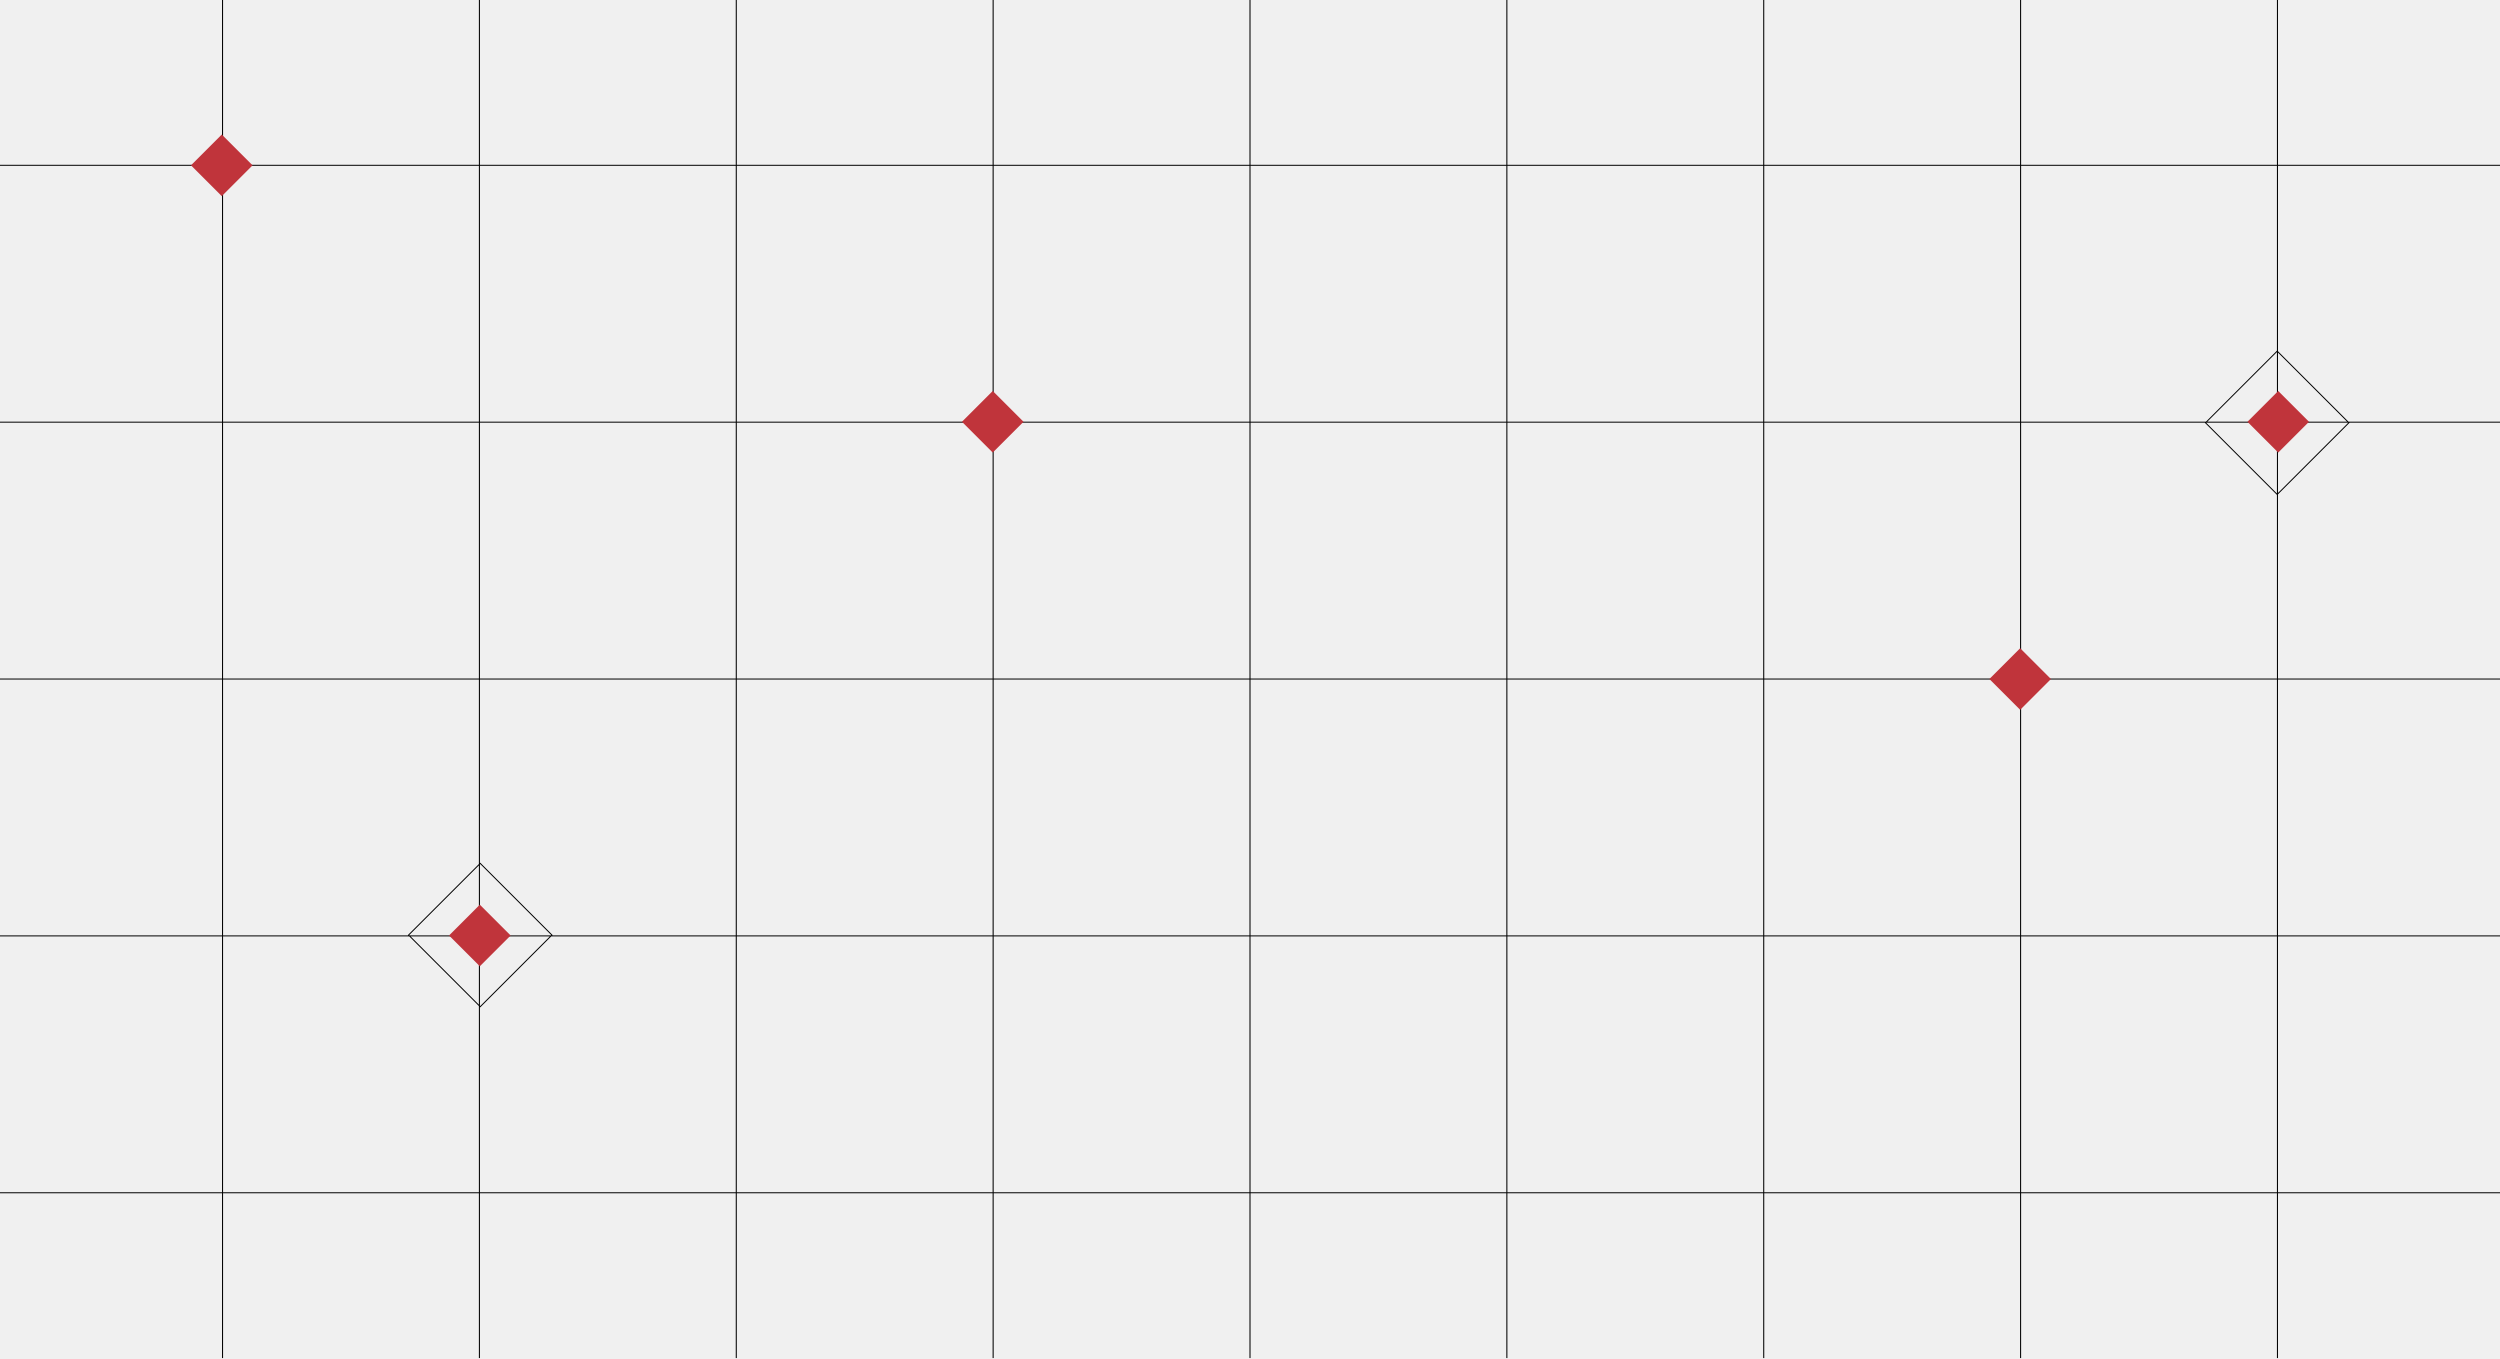
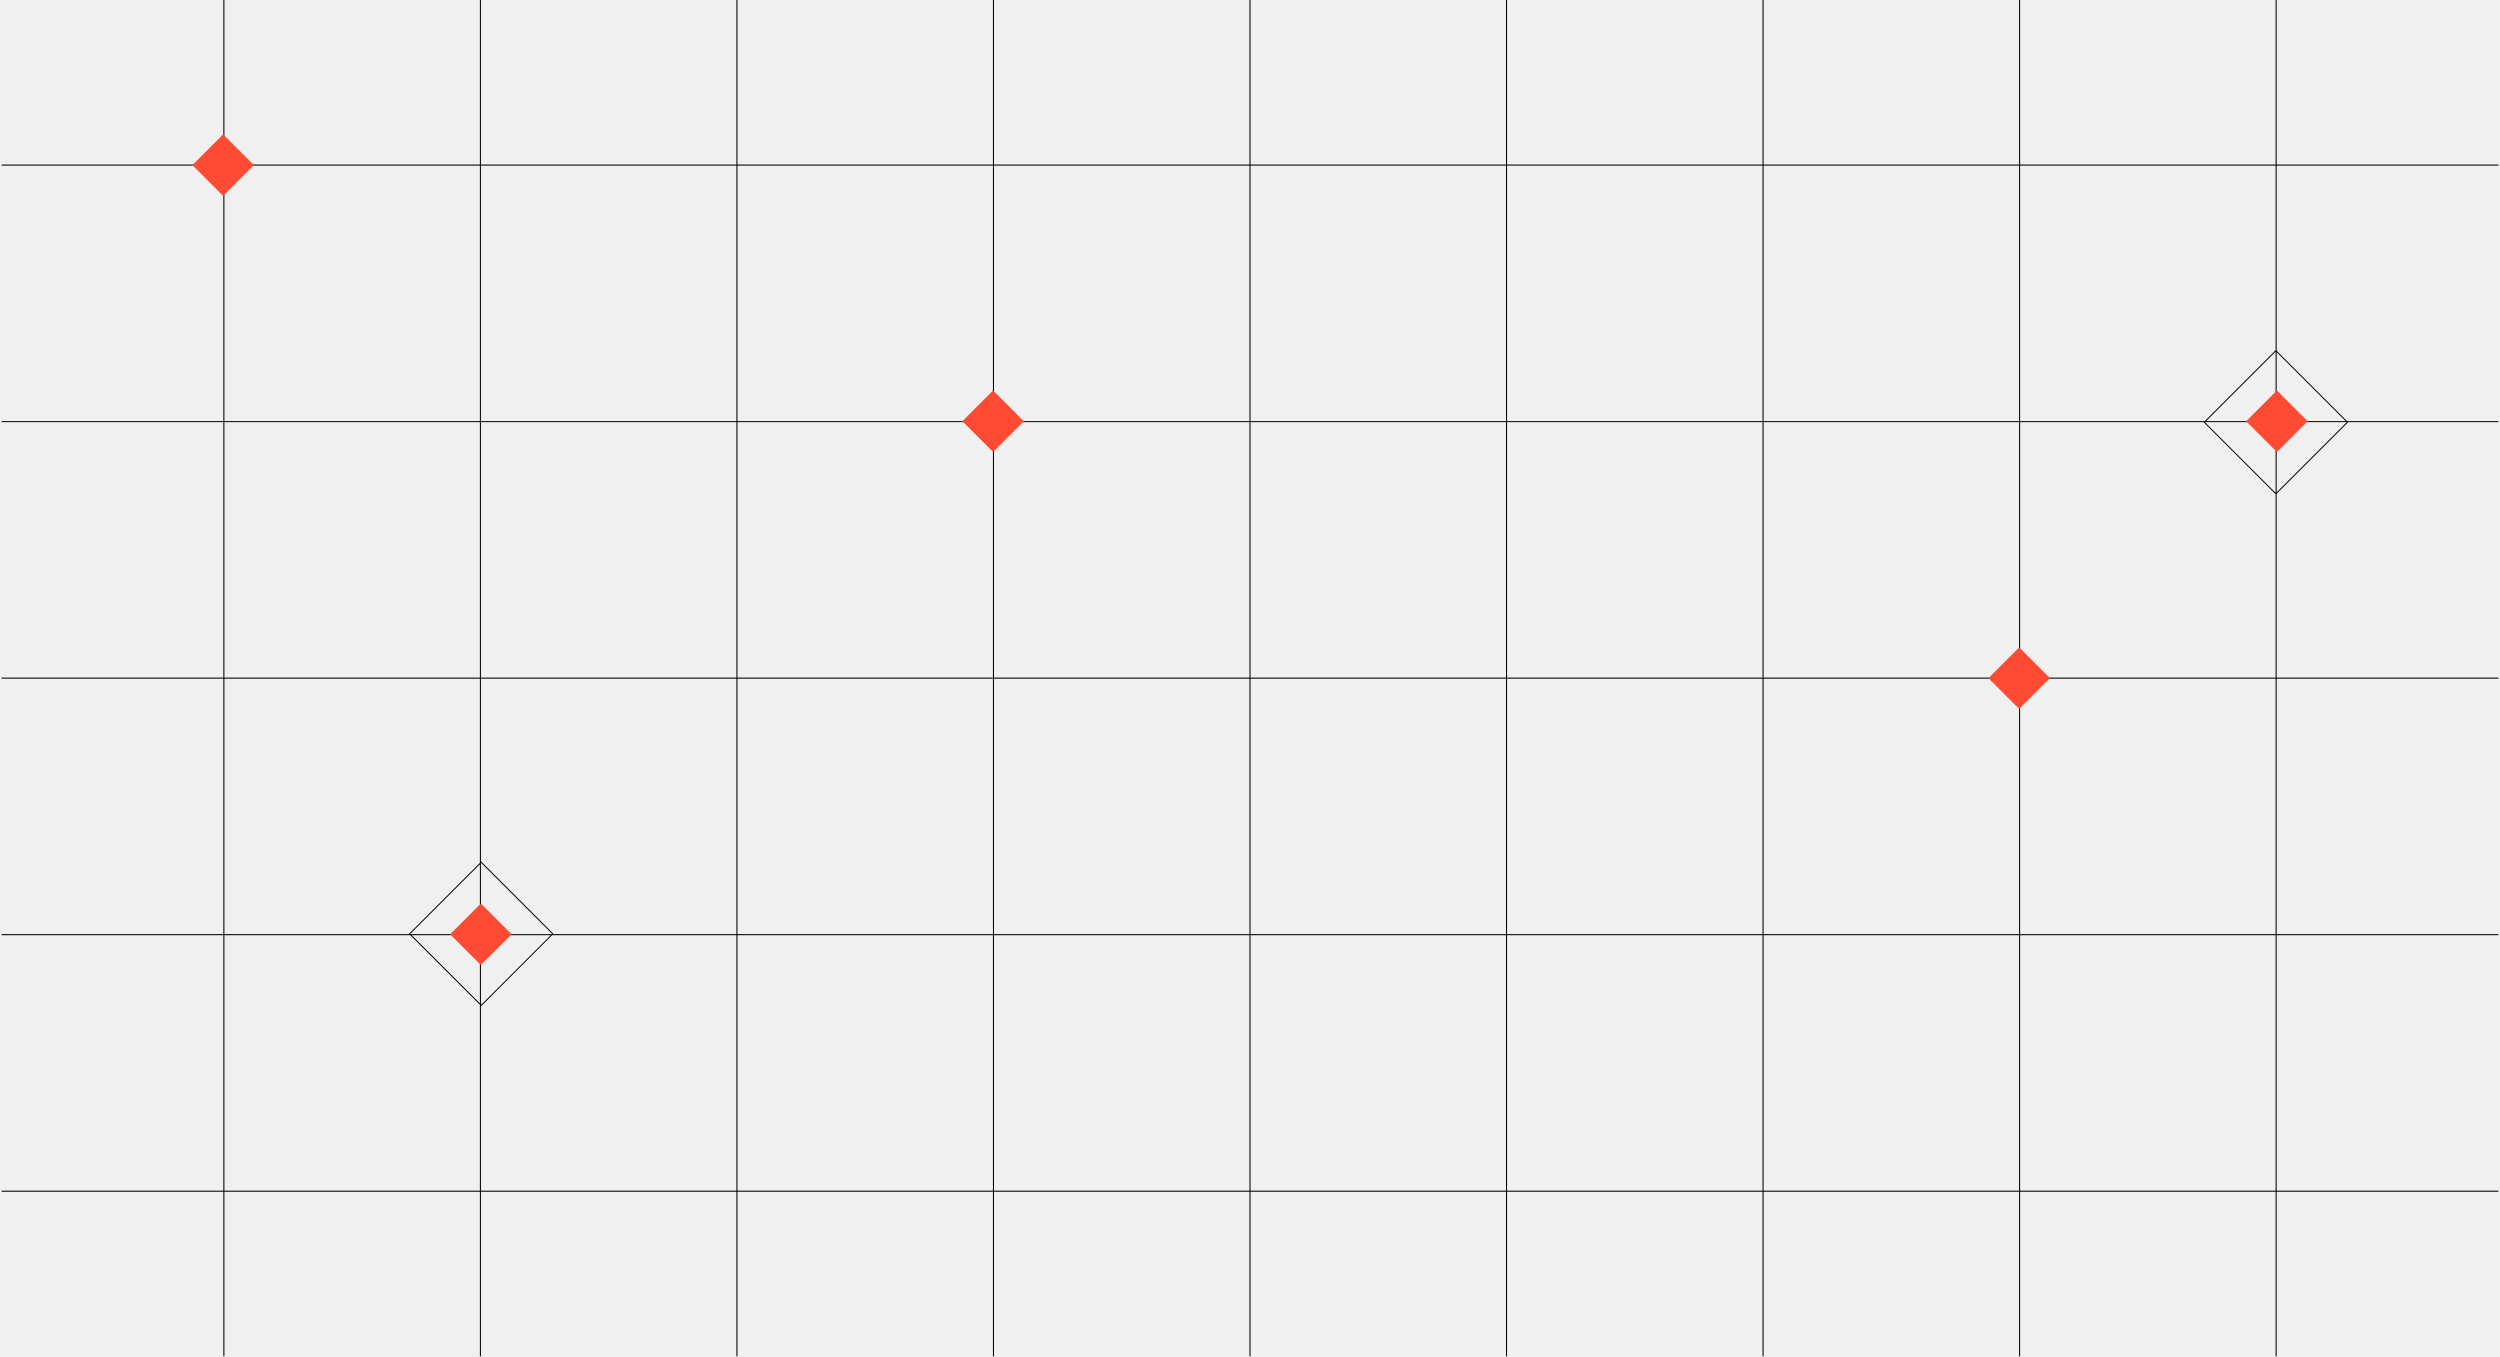
- <svg xmlns="http://www.w3.org/2000/svg" width="775" height="421" viewBox="0 0 775 421" fill="none">
+ <svg xmlns="http://www.w3.org/2000/svg" width="776" height="421" viewBox="0 0 776 421" fill="none">
  <g clip-path="url(#clip0_16_10342)">
-     <path fill-rule="evenodd" clip-rule="evenodd" d="M68.826 -28.221H-10.477V51.081H60.61L68.826 42.866V-28.221ZM77.261 51.081L69.151 42.972V-28.221H148.454V51.081H77.261ZM69.151 59.396L77.14 51.407H148.454V130.71H69.151V59.396ZM60.731 51.407L68.826 59.502V130.71H-10.477V51.407H60.731ZM-10.756 -28.5V51.128V51.36V130.756V130.988V210.384V210.616V290.012V290.244V369.64V369.872V449.5H68.872H69.104H148.5H148.732H228.128H228.36H307.756H307.988H387.384H387.616H467.012H467.244H546.64H546.872H626.268H626.5H705.896H706.128H785.756L785.756 369.872V290.244V290.012V210.384V130.988V51.36V51.128V-28.5H706.128H705.896H626.5H626.268H546.872H546.64H467.244H467.012H387.616H387.384H307.988H307.756H228.36H228.128H148.732H148.5H69.104H68.872H-10.756ZM148.779 -28.221H228.082V51.081H148.779V-28.221ZM307.71 -28.221H228.407V51.081H307.71V-28.221ZM308.035 -28.221H387.338V51.081H308.035V-28.221ZM466.965 -28.221H387.662V51.081H466.965V-28.221ZM467.29 -28.221H546.593V51.081H467.29V-28.221ZM626.221 -28.221H546.918V51.081H626.221V-28.221ZM626.546 -28.221H705.849V51.081H626.546V-28.221ZM785.478 -28.221H706.175V51.081H785.478V-28.221ZM148.779 51.407H228.082V130.71H148.779V51.407ZM307.71 51.407H228.407V130.71H299.733L307.71 122.733V51.407ZM315.884 130.71L308.035 122.86V51.407H387.338V130.71H315.884ZM308.035 139.263L316.236 131.062L316.209 131.034H387.338V210.337H308.035V139.263ZM299.408 131.034L299.381 131.062L307.71 139.39V210.337H228.407V131.034H299.408ZM466.965 51.407H387.662V130.71H466.965V51.407ZM467.29 51.407H546.593V130.71H467.29V51.407ZM626.221 51.407H546.918V130.71H626.221V51.407ZM626.546 51.407H705.849V108.708L705.715 108.843L683.848 130.71H626.546V51.407ZM683.523 131.034H626.547V202.525L626.813 202.258L634.892 210.337H705.849V153.415L705.715 153.28L683.711 131.277L683.496 131.062L683.523 131.034ZM705.849 152.985L683.926 131.062L683.954 131.034H697.53L697.502 131.062L705.849 139.409V152.985ZM706.174 153.251V210.337H785.477V131.034H728.337L728.364 131.062L728.148 131.277L706.174 153.251ZM727.906 131.034L727.933 131.062L706.174 152.821V139.245L714.357 131.062L714.33 131.034H727.906ZM728.012 130.71H785.478V51.407H706.175V108.872L728.012 130.71ZM706.175 109.303L727.581 130.71H714.005L706.175 122.879V109.303ZM705.849 109.139L684.278 130.71H697.854L705.849 122.715V109.139ZM626.546 218.847L626.813 219.113L635.24 210.686L635.217 210.662H705.849V289.965H626.546V218.847ZM618.409 210.662L618.385 210.686L626.221 218.522V289.965H546.918V210.662H618.409ZM626.221 202.85L618.734 210.337H546.918V131.034H626.221V202.85ZM-10.477 131.034H68.826V210.337H-10.477V131.034ZM148.454 131.034H69.151V210.337H148.454V131.034ZM148.779 131.034H228.082V210.337H148.779V131.034ZM466.966 131.034H387.663V210.337H466.966V131.034ZM467.29 131.034H546.593V210.337H467.29V131.034ZM-10.477 210.662H68.826V289.965H-10.477V210.662ZM148.454 210.662H69.151V289.965H126.542L126.439 289.862L126.654 289.647L148.454 267.847V210.662ZM148.454 268.278L126.869 289.862L126.972 289.965H140.548L140.445 289.862L148.454 281.854V268.278ZM148.779 281.529V267.953L148.873 267.859L170.876 289.862L170.773 289.965H157.197L157.3 289.862L148.873 281.435L148.779 281.529ZM148.779 298.196L148.873 298.29L156.872 290.29H170.448L148.873 311.866L148.779 311.772V298.196ZM140.873 290.29L148.454 297.871V311.447L127.297 290.29H140.873ZM126.867 290.29H69.151V369.593H148.454V311.877L126.867 290.29ZM148.779 312.202V369.593H228.082V290.29H170.878L149.088 312.081L148.873 312.296L148.779 312.202ZM171.203 289.965H228.082V210.662H148.779V267.522L148.873 267.428L149.088 267.644L171.091 289.647L171.306 289.862L171.203 289.965ZM307.71 210.662H228.407V289.965H307.71V210.662ZM308.035 210.662H387.338V289.965H308.035V210.662ZM466.965 210.662H387.662V289.965H466.965V210.662ZM467.29 210.662H546.593V289.965H467.29V210.662ZM785.478 210.662H706.175V289.965H785.478V210.662ZM-10.477 290.29H68.826V369.593H-10.477V290.29ZM307.71 290.29H228.407V369.593H307.71V290.29ZM308.035 290.29H387.338V369.593H308.035V290.29ZM466.965 290.29H387.662V369.593H466.965V290.29ZM467.29 290.29H546.593V369.593H467.29V290.29ZM626.221 290.29H546.918V369.593H626.221V290.29ZM626.546 290.29H705.849V369.593H626.546V290.29ZM785.478 290.29H706.175V369.593H785.478V290.29ZM-10.477 369.919H68.826V449.221H-10.477V369.919ZM148.454 369.919H69.151V449.221H148.454V369.919ZM148.779 369.919H228.082V449.221H148.779V369.919ZM307.71 369.919H228.407V449.221H307.71V369.919ZM308.035 369.919H387.338V449.221H308.035V369.919ZM466.965 369.919H387.662V449.221H466.965V369.919ZM467.29 369.919H546.593V449.221H467.29V369.919ZM626.221 369.919H546.918V449.221H626.221V369.919ZM626.546 369.919H705.849V449.221H626.546V369.919ZM785.477 369.919H706.174V449.221H785.477V369.919Z" fill="black" />
-     <rect x="68.75" y="41.704" width="13.5" height="13.5" transform="rotate(45 68.75 41.704)" fill="#C0343B" />
-     <rect x="307.75" y="121.204" width="13.5" height="13.5" transform="rotate(45 307.75 121.204)" fill="#C0343B" />
-     <rect x="706.25" y="121.204" width="13.5" height="13.5" transform="rotate(45 706.25 121.204)" fill="#C0343B" />
-     <rect x="626.25" y="200.954" width="13.5" height="13.5" transform="rotate(45 626.25 200.954)" fill="#C0343B" />
-     <rect x="148.75" y="280.454" width="13.5" height="13.5" transform="rotate(45 148.75 280.454)" fill="#C0343B" />
+     <path fill-rule="evenodd" clip-rule="evenodd" d="M69.326 -28.221H-9.977V51.081H61.11L69.326 42.866V-28.221ZM77.761 51.081L69.651 42.972V-28.221H148.954V51.081H77.761ZM69.651 59.396L77.64 51.407H148.954V130.71H69.651V59.396ZM61.231 51.407L69.326 59.502V130.71H-9.977V51.407H61.231ZM-10.256 -28.5V51.128V51.36V130.756V130.988V210.384V210.616V290.012V290.244V369.64V369.872V449.5H69.372H69.604H149H149.232H228.628H228.86H308.256H308.488H387.884H388.116H467.512H467.744H547.14H547.372H626.768H627H706.396H706.628H786.256L786.256 369.872V290.244V290.012V210.384V130.988V51.36V51.128V-28.5H706.628H706.396H627H626.768H547.372H547.14H467.744H467.512H388.116H387.884H308.488H308.256H228.86H228.628H149.232H149H69.604H69.372H-10.256ZM149.279 -28.221H228.582V51.081H149.279V-28.221ZM308.21 -28.221H228.907V51.081H308.21V-28.221ZM308.535 -28.221H387.838V51.081H308.535V-28.221ZM467.465 -28.221H388.162V51.081H467.465V-28.221ZM467.79 -28.221H547.093V51.081H467.79V-28.221ZM626.721 -28.221H547.418V51.081H626.721V-28.221ZM627.046 -28.221H706.349V51.081H627.046V-28.221ZM785.978 -28.221H706.674V51.081H785.978V-28.221ZM149.279 51.407H228.582V130.71H149.279V51.407ZM308.21 51.407H228.907V130.71H300.233L308.21 122.733V51.407ZM316.384 130.71L308.535 122.86V51.407H387.838V130.71H316.384ZM308.535 139.263L316.736 131.062L316.709 131.034H387.838V210.337H308.535V139.263ZM299.908 131.034L299.881 131.062L308.21 139.39V210.337H228.907V131.034H299.908ZM467.465 51.407H388.162V130.71H467.465V51.407ZM467.79 51.407H547.093V130.71H467.79V51.407ZM626.721 51.407H547.418V130.71H626.721V51.407ZM627.046 51.407H706.349V108.708L706.215 108.843L684.348 130.71H627.046V51.407ZM684.023 131.034H627.047V202.525L627.313 202.258L635.392 210.337H706.349V153.415L706.215 153.28L684.211 131.277L683.996 131.062L684.023 131.034ZM706.349 152.985L684.426 131.062L684.454 131.034H698.03L698.002 131.062L706.349 139.409V152.985ZM706.674 153.251V210.337H785.977V131.034H728.836L728.864 131.062L728.648 131.277L706.674 153.251ZM728.406 131.034L728.433 131.062L706.674 152.821V139.245L714.857 131.062L714.83 131.034H728.406ZM728.512 130.71H785.978V51.407H706.674V108.872L728.512 130.71ZM706.674 109.303L728.081 130.71H714.505L706.674 122.879V109.303ZM706.349 109.139L684.778 130.71H698.354L706.349 122.715V109.139ZM627.046 218.847L627.313 219.113L635.74 210.686L635.717 210.662H706.349V289.965H627.046V218.847ZM618.909 210.662L618.885 210.686L626.721 218.522V289.965H547.418V210.662H618.909ZM626.721 202.85L619.234 210.337H547.418V131.034H626.721V202.85ZM-9.977 131.034H69.326V210.337H-9.977V131.034ZM148.954 131.034H69.651V210.337H148.954V131.034ZM149.279 131.034H228.582V210.337H149.279V131.034ZM467.466 131.034H388.163V210.337H467.466V131.034ZM467.79 131.034H547.093V210.337H467.79V131.034ZM-9.977 210.662H69.326V289.965H-9.977V210.662ZM148.954 210.662H69.651V289.965H127.042L126.939 289.862L127.154 289.647L148.954 267.847V210.662ZM148.954 268.278L127.369 289.862L127.472 289.965H141.048L140.945 289.862L148.954 281.854V268.278ZM149.279 281.529V267.953L149.373 267.859L171.376 289.862L171.273 289.965H157.697L157.8 289.862L149.373 281.435L149.279 281.529ZM149.279 298.196L149.373 298.29L157.372 290.29H170.948L149.373 311.866L149.279 311.772V298.196ZM141.373 290.29L148.954 297.871V311.447L127.797 290.29H141.373ZM127.367 290.29H69.651V369.593H148.954V311.877L127.367 290.29ZM149.279 312.202V369.593H228.582V290.29H171.378L149.588 312.081L149.373 312.296L149.279 312.202ZM171.703 289.965H228.582V210.662H149.279V267.522L149.373 267.428L149.588 267.644L171.591 289.647L171.806 289.862L171.703 289.965ZM308.21 210.662H228.907V289.965H308.21V210.662ZM308.535 210.662H387.838V289.965H308.535V210.662ZM467.465 210.662H388.162V289.965H467.465V210.662ZM467.79 210.662H547.093V289.965H467.79V210.662ZM785.978 210.662H706.674V289.965H785.978V210.662ZM-9.977 290.29H69.326V369.593H-9.977V290.29ZM308.21 290.29H228.907V369.593H308.21V290.29ZM308.535 290.29H387.838V369.593H308.535V290.29ZM467.465 290.29H388.162V369.593H467.465V290.29ZM467.79 290.29H547.093V369.593H467.79V290.29ZM626.721 290.29H547.418V369.593H626.721V290.29ZM627.046 290.29H706.349V369.593H627.046V290.29ZM785.978 290.29H706.674V369.593H785.978V290.29ZM-9.977 369.919H69.326V449.221H-9.977V369.919ZM148.954 369.919H69.651V449.221H148.954V369.919ZM149.279 369.919H228.582V449.221H149.279V369.919ZM308.21 369.919H228.907V449.221H308.21V369.919ZM308.535 369.919H387.838V449.221H308.535V369.919ZM467.465 369.919H388.162V449.221H467.465V369.919ZM467.79 369.919H547.093V449.221H467.79V369.919ZM626.721 369.919H547.418V449.221H626.721V369.919ZM627.046 369.919H706.349V449.221H627.046V369.919ZM785.977 369.919H706.674V449.221H785.977V369.919Z" fill="black" />
+     <rect x="69.25" y="41.704" width="13.5" height="13.5" transform="rotate(45 69.25 41.704)" fill="#FF4B33" />
+     <rect x="308.25" y="121.204" width="13.5" height="13.5" transform="rotate(45 308.25 121.204)" fill="#FF4B33" />
+     <rect x="706.75" y="121.204" width="13.5" height="13.5" transform="rotate(45 706.75 121.204)" fill="#FF4B33" />
+     <rect x="626.75" y="200.954" width="13.5" height="13.5" transform="rotate(45 626.75 200.954)" fill="#FF4B33" />
+     <rect x="149.25" y="280.454" width="13.5" height="13.5" transform="rotate(45 149.25 280.454)" fill="#FF4B33" />
  </g>
  <defs>
    <clipPath id="clip0_16_10342">
-       <rect width="775" height="421" rx="20" fill="white" />
+       <rect x="0.5" width="775" height="421" rx="20" fill="white" />
    </clipPath>
  </defs>
</svg>
